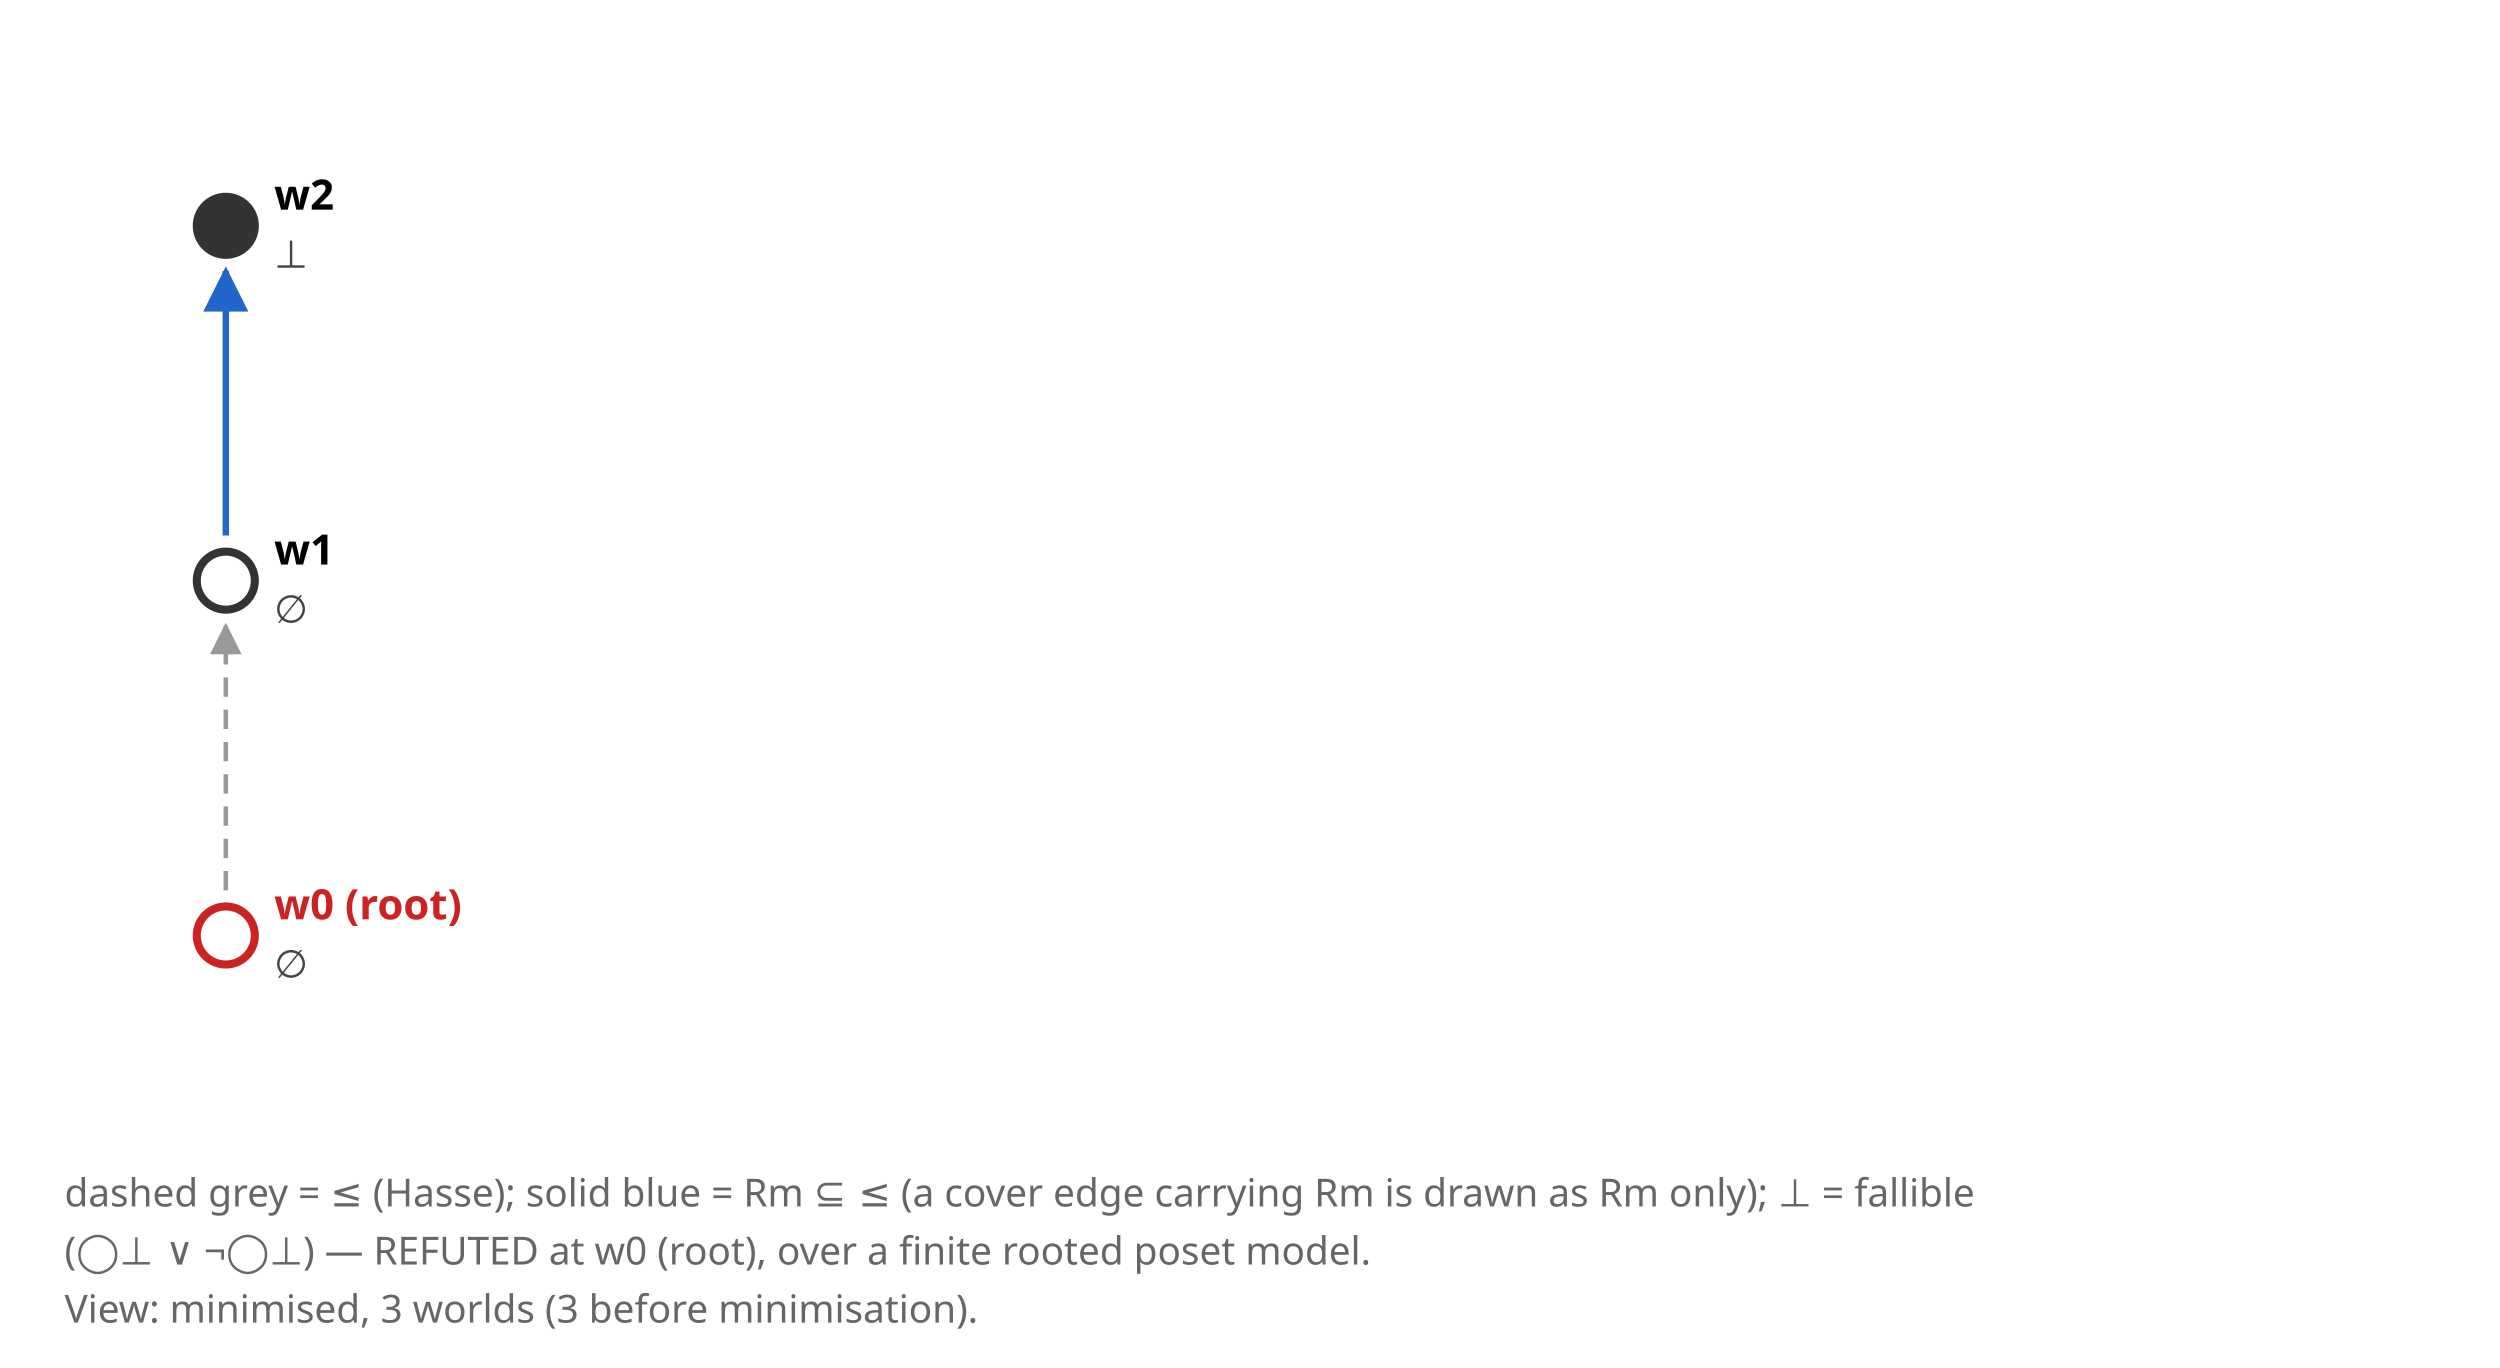
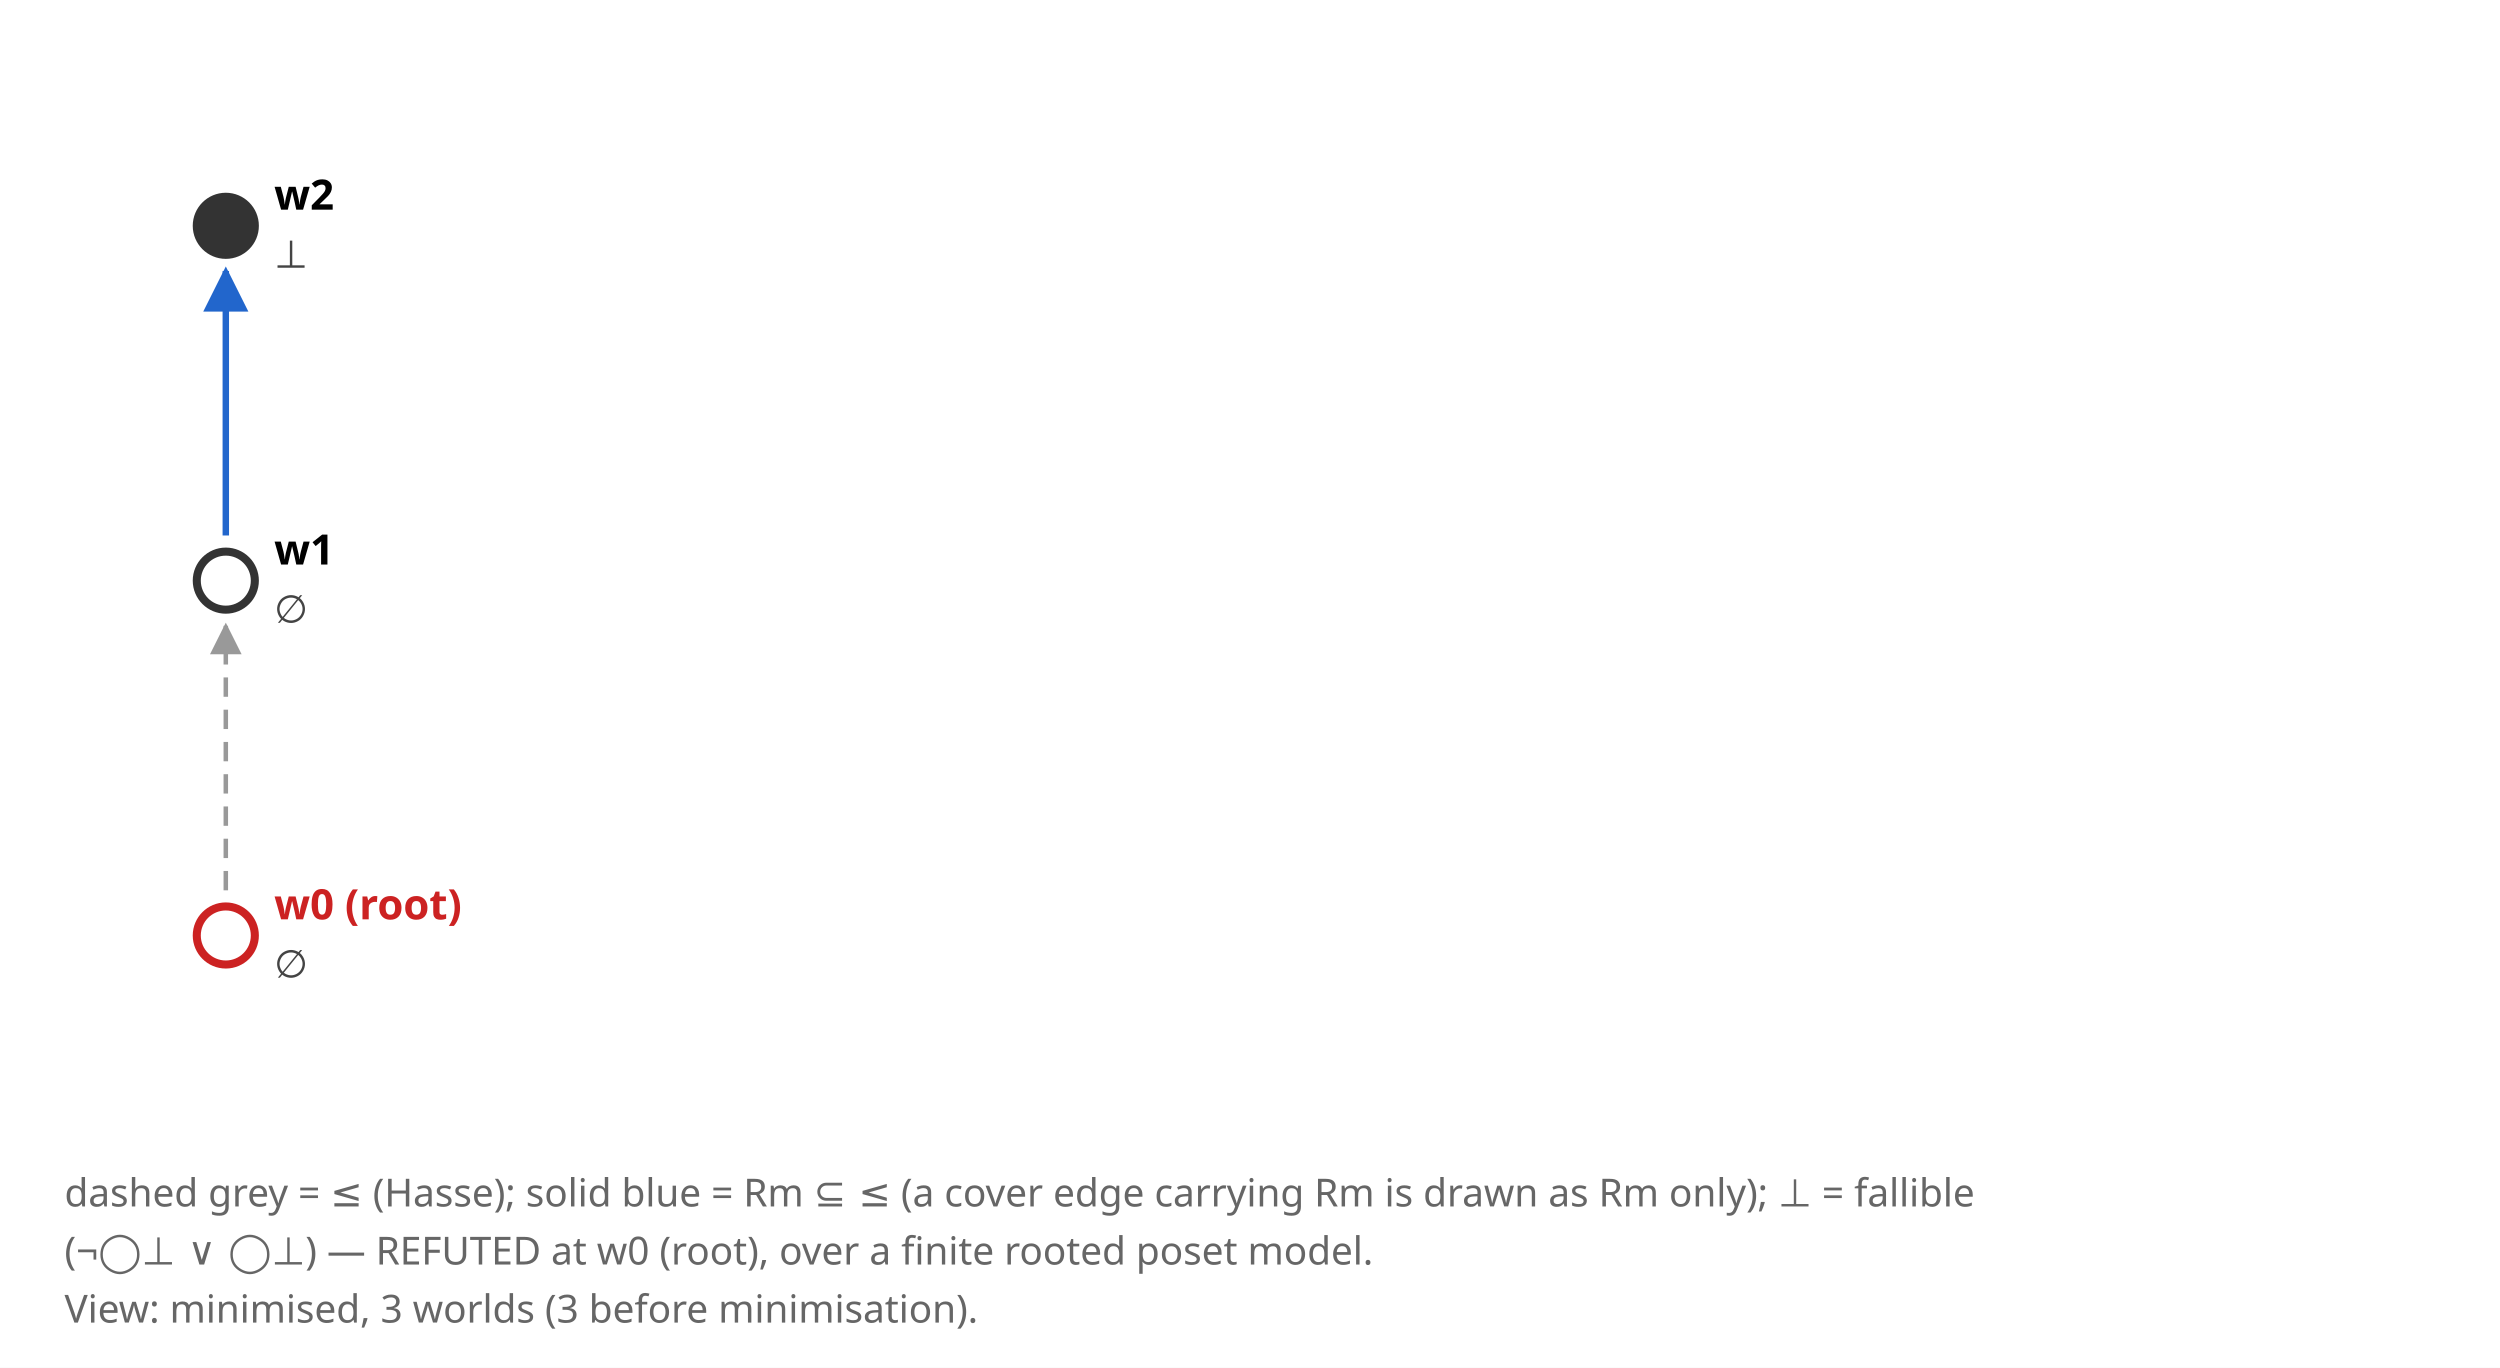
<svg xmlns="http://www.w3.org/2000/svg" width="775" height="424" viewBox="0 0 775 424">
  <rect width="100%" height="100%" fill="white" />
  <defs>
    <marker id="aLe" viewBox="0 0 10 10" refX="9" refY="5" markerWidth="7" markerHeight="7" orient="auto-start-reverse">
      <path d="M 0 0 L 10 5 L 0 10 z" fill="#999" />
    </marker>
    <marker id="aRm" viewBox="0 0 10 10" refX="9" refY="5" markerWidth="7" markerHeight="7" orient="auto-start-reverse">
      <path d="M 0 0 L 10 5 L 0 10 z" fill="#2266cc" />
    </marker>
  </defs>
  <line x1="70" y1="276" x2="70" y2="194" stroke="#999" stroke-width="1.4" stroke-dasharray="6,4" marker-end="url(#aLe)" />
  <line x1="70" y1="166" x2="70" y2="84" stroke="#2266cc" stroke-width="2" marker-end="url(#aRm)" />
  <g>
    <circle cx="70" cy="290" r="9" fill="white" stroke="#cc2222" stroke-width="2.5" />
    <text x="85" y="285" font-family="sans-serif" font-size="13" font-weight="bold" fill="#cc2222">w0 (root)</text>
    <text x="85" y="303" font-family="sans-serif" font-size="12" fill="#444">∅</text>
  </g>
  <g>
    <circle cx="70" cy="180" r="9" fill="white" stroke="#333" stroke-width="2.5" />
    <text x="85" y="175" font-family="sans-serif" font-size="13" font-weight="bold">w1</text>
    <text x="85" y="193" font-family="sans-serif" font-size="12" fill="#444">∅</text>
  </g>
  <g>
    <circle cx="70" cy="70" r="9" fill="#333" stroke="#333" stroke-width="2.5" />
    <text x="85" y="65" font-family="sans-serif" font-size="13" font-weight="bold">w2</text>
    <text x="85" y="83" font-family="sans-serif" font-size="12" fill="#444">⊥</text>
  </g>
  <text x="20" y="374" font-family="sans-serif" font-size="12" fill="#666">dashed grey = ≤ (Hasse); solid blue = Rm ⊆ ≤ (a cover edge carrying Rm is drawn as Rm only); ⊥ = fallible</text>
-   <text x="20" y="392" font-family="sans-serif" font-size="12" fill="#666">(◯⊥ ∨ ¬◯⊥)  —  REFUTED at w0 (root), over a finite rooted poset model.</text>
+   <text x="20" y="392" font-family="sans-serif" font-size="12" fill="#666">(¬◯⊥ ∨ ◯⊥)  —  REFUTED at w0 (root), over a finite rooted poset model.</text>
  <text x="20" y="410" font-family="sans-serif" font-size="12" fill="#666">View: minimised, 3 worlds (3 before minimisation).</text>
</svg>
